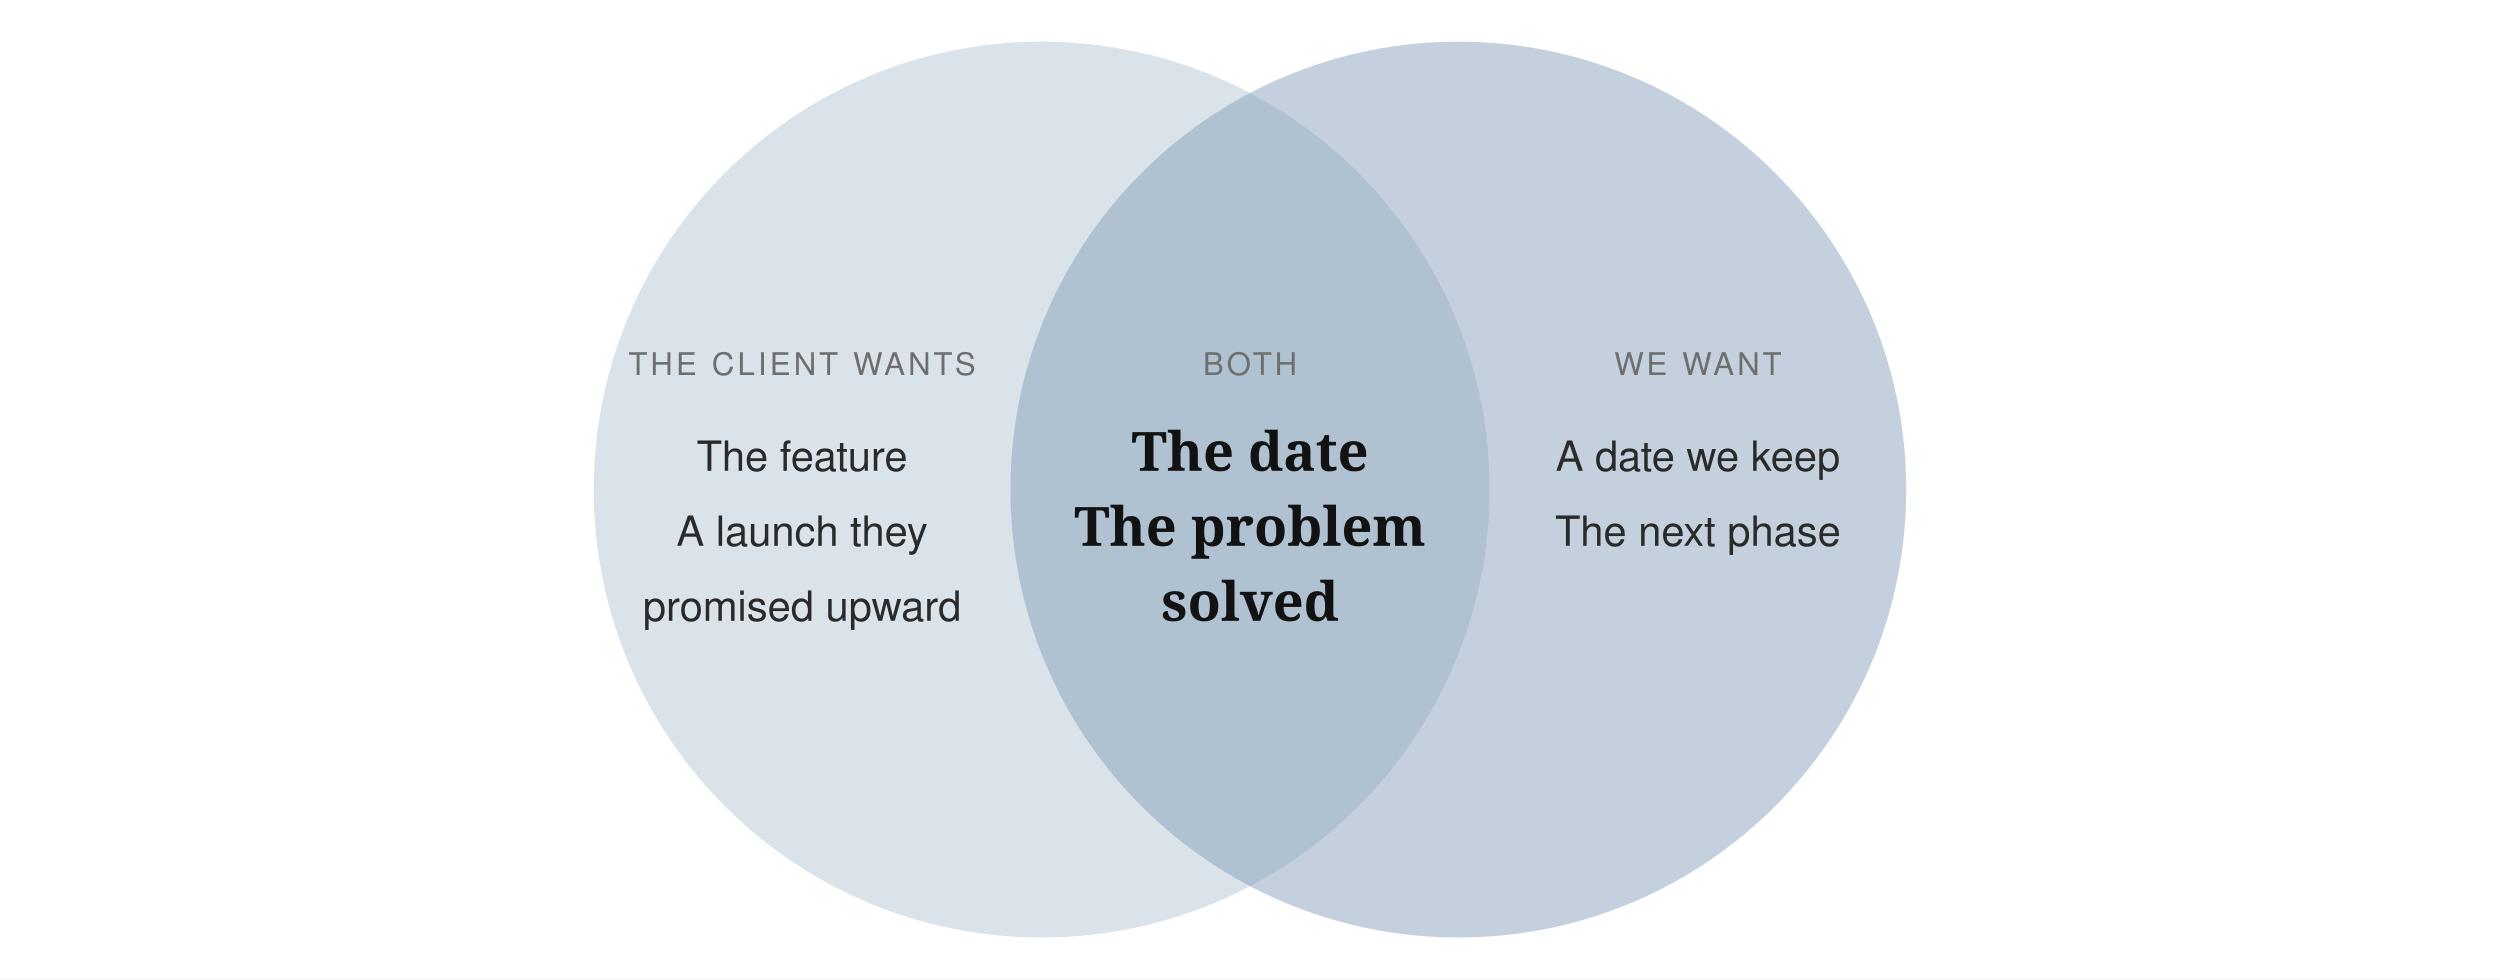
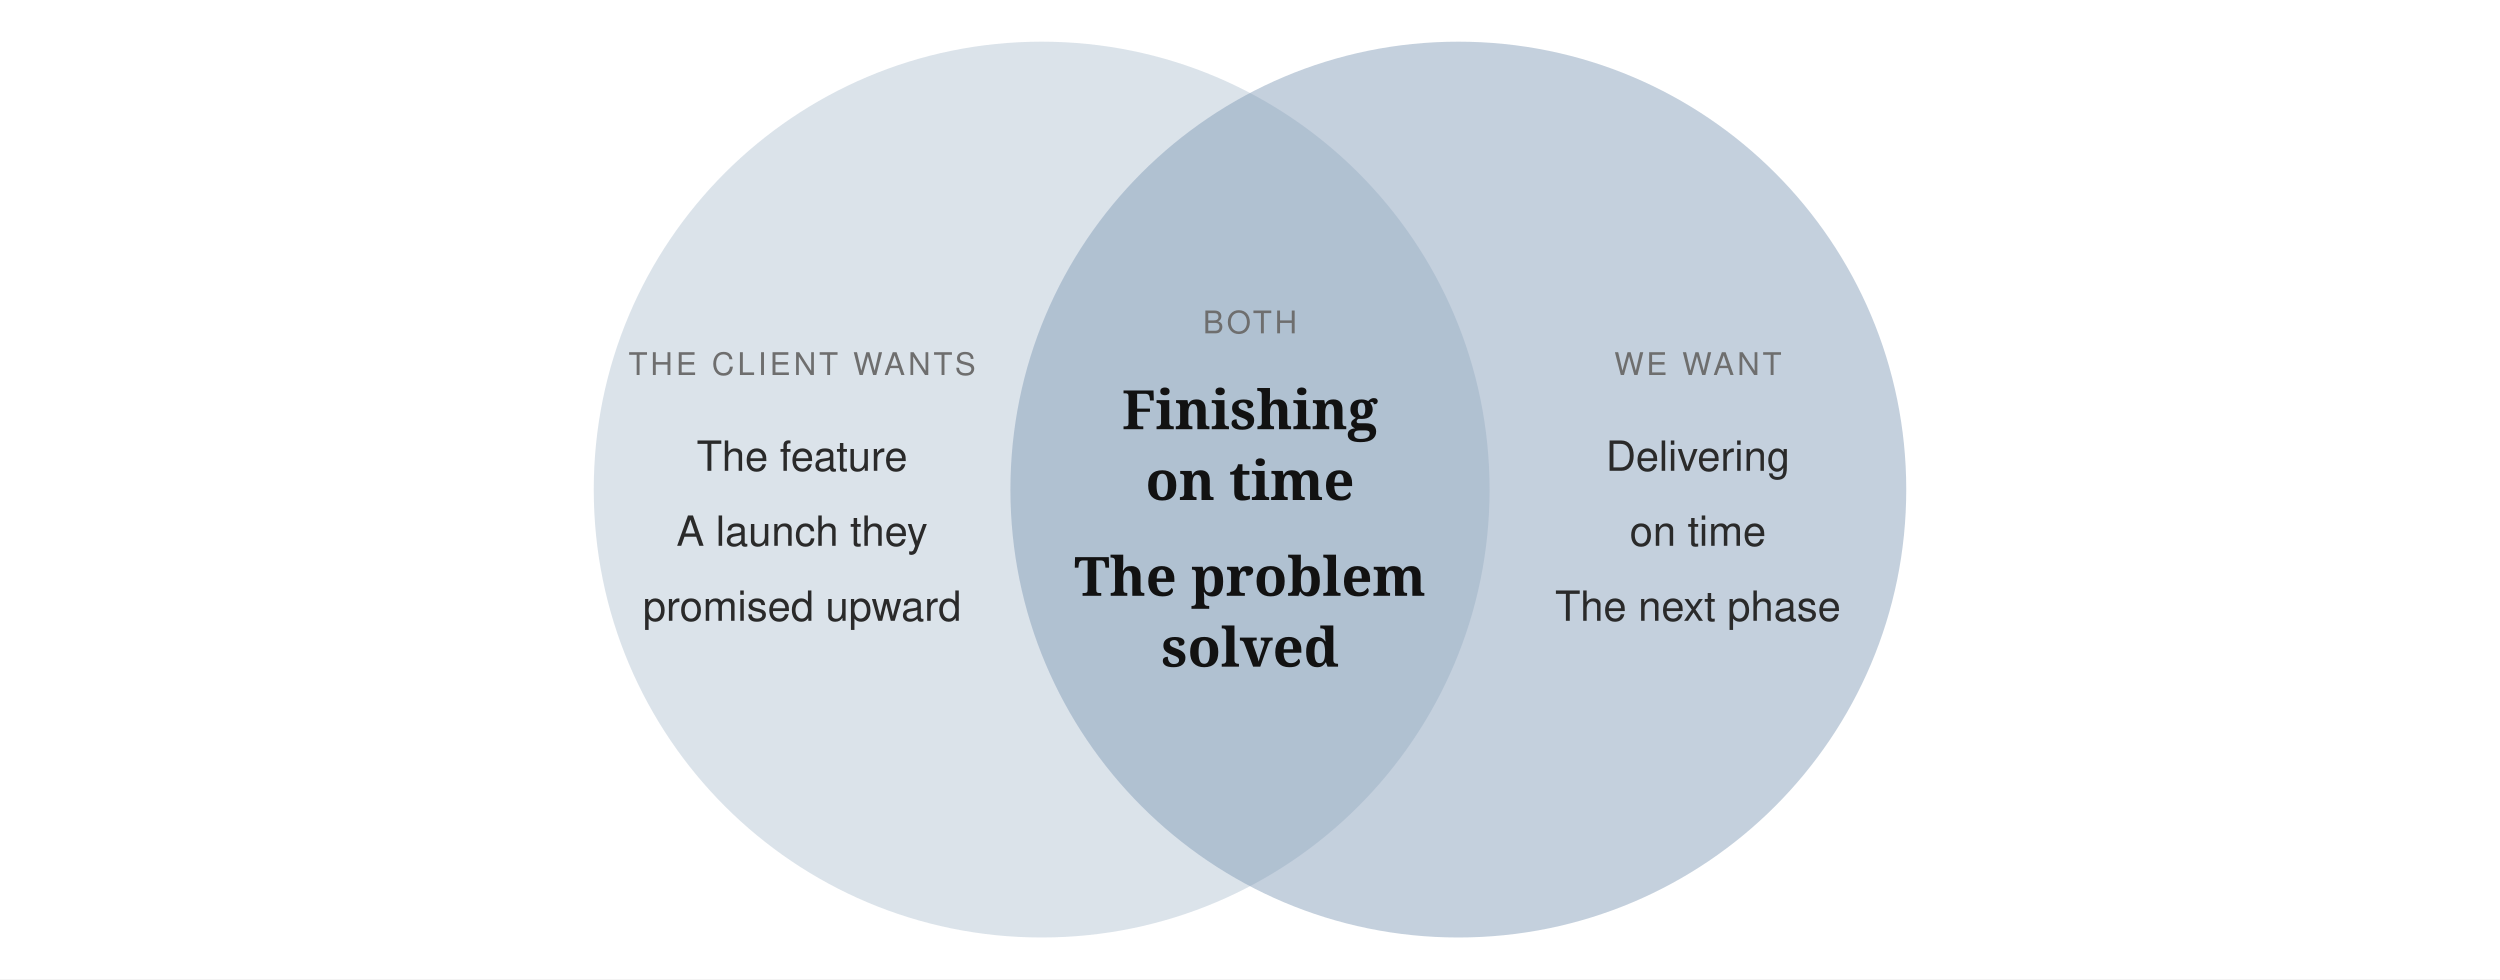
<svg xmlns="http://www.w3.org/2000/svg" viewBox="0 0 1200 470">
-   <style>text{font-family:-apple-system,BlinkMacSystemFont,"Segoe UI",Helvetica,Arial,sans-serif;fill:#2a2a2a}.k{font-size:15px;fill:#6e6e6e;letter-spacing:.1em}.q{font-family:Georgia,serif;font-style:italic;font-size:24px;fill:#121212}.v{font-family:Georgia,serif;font-size:30px;font-weight:600;fill:#121212}.h{font-family:Georgia,serif;font-size:26px;font-weight:600;fill:#121212}.t{font-size:20px;fill:#2a2a2a}.s{font-size:17px;fill:#6e6e6e}</style>
+   <style>text{font-family:-apple-system,BlinkMacSystemFont,"Segoe UI",Helvetica,Arial,sans-serif;fill:#2a2a2a}.k{font-size:15px;fill:#6e6e6e;letter-spacing:.1em}.h{font-family:Georgia,serif;font-size:26px;font-weight:600;fill:#121212}.t{font-size:20px;fill:#2a2a2a}</style>
  <rect width="1200" height="470" fill="#fff" />
  <circle cx="500" cy="235" r="215" fill="#c3d0dc" fill-opacity=".6" />
  <circle cx="700" cy="235" r="215" fill="#7d97b5" fill-opacity=".45" />
  <text x="385" y="180" class="k" text-anchor="middle">THE CLIENT WANTS</text>
  <text x="385" y="226" class="t" text-anchor="middle">The feature</text>
  <text x="385" y="262" class="t" text-anchor="middle">A launch they</text>
  <text x="385" y="298" class="t" text-anchor="middle">promised upward</text>
-   <text x="600" y="180" class="k" text-anchor="middle">BOTH</text>
-   <text x="600" y="226" class="h" text-anchor="middle">The date</text>
-   <text x="600" y="262" class="h" text-anchor="middle">The problem</text>
-   <text x="600" y="298" class="h" text-anchor="middle">solved</text>
+   <text x="600" y="160" class="k" text-anchor="middle">BOTH</text>
+   <text x="600" y="206" class="h" text-anchor="middle">Finishing</text>
+   <text x="600" y="240" class="h" text-anchor="middle">on time</text>
+   <text x="600" y="286" class="h" text-anchor="middle">The problem</text>
+   <text x="600" y="320" class="h" text-anchor="middle">solved</text>
  <text x="815" y="180" class="k" text-anchor="middle">WE WANT</text>
-   <text x="815" y="226" class="t" text-anchor="middle">A date we keep</text>
-   <text x="815" y="262" class="t" text-anchor="middle">The next phase</text>
+   <text x="815" y="226" class="t" text-anchor="middle">Delivering</text>
+   <text x="815" y="262" class="t" text-anchor="middle">on time</text>
+   <text x="815" y="298" class="t" text-anchor="middle">The next phase</text>
</svg>
